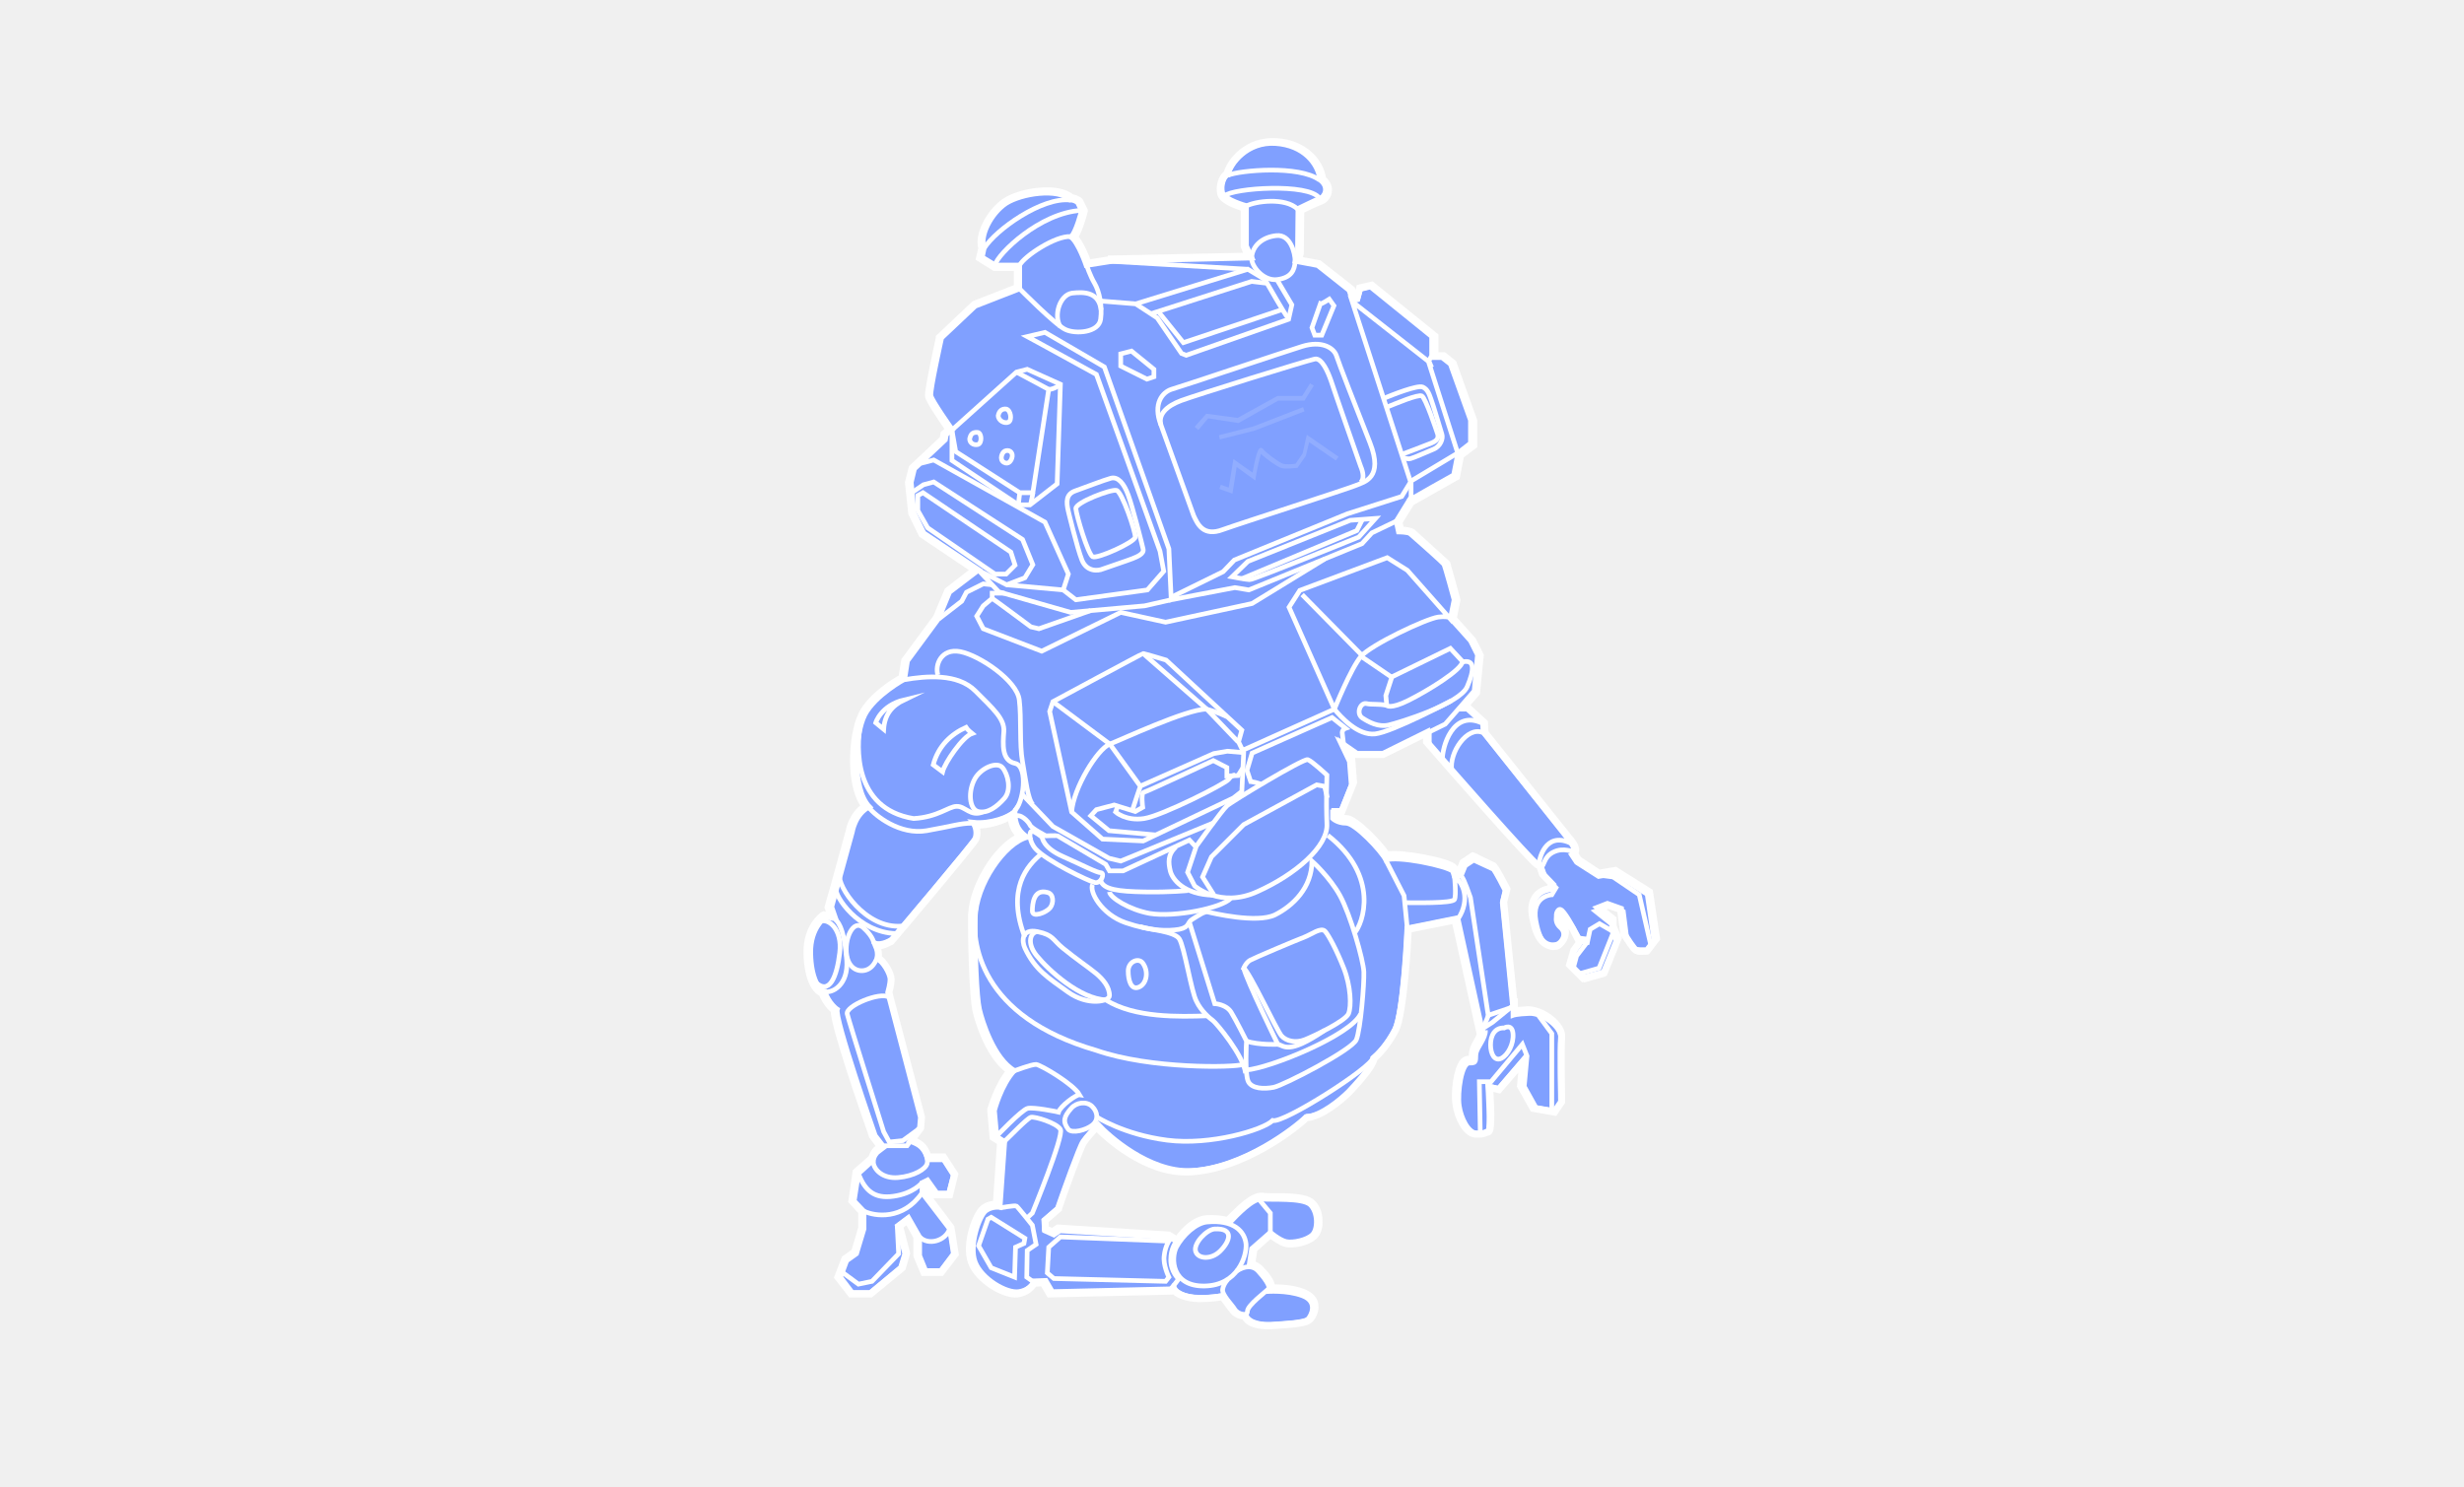
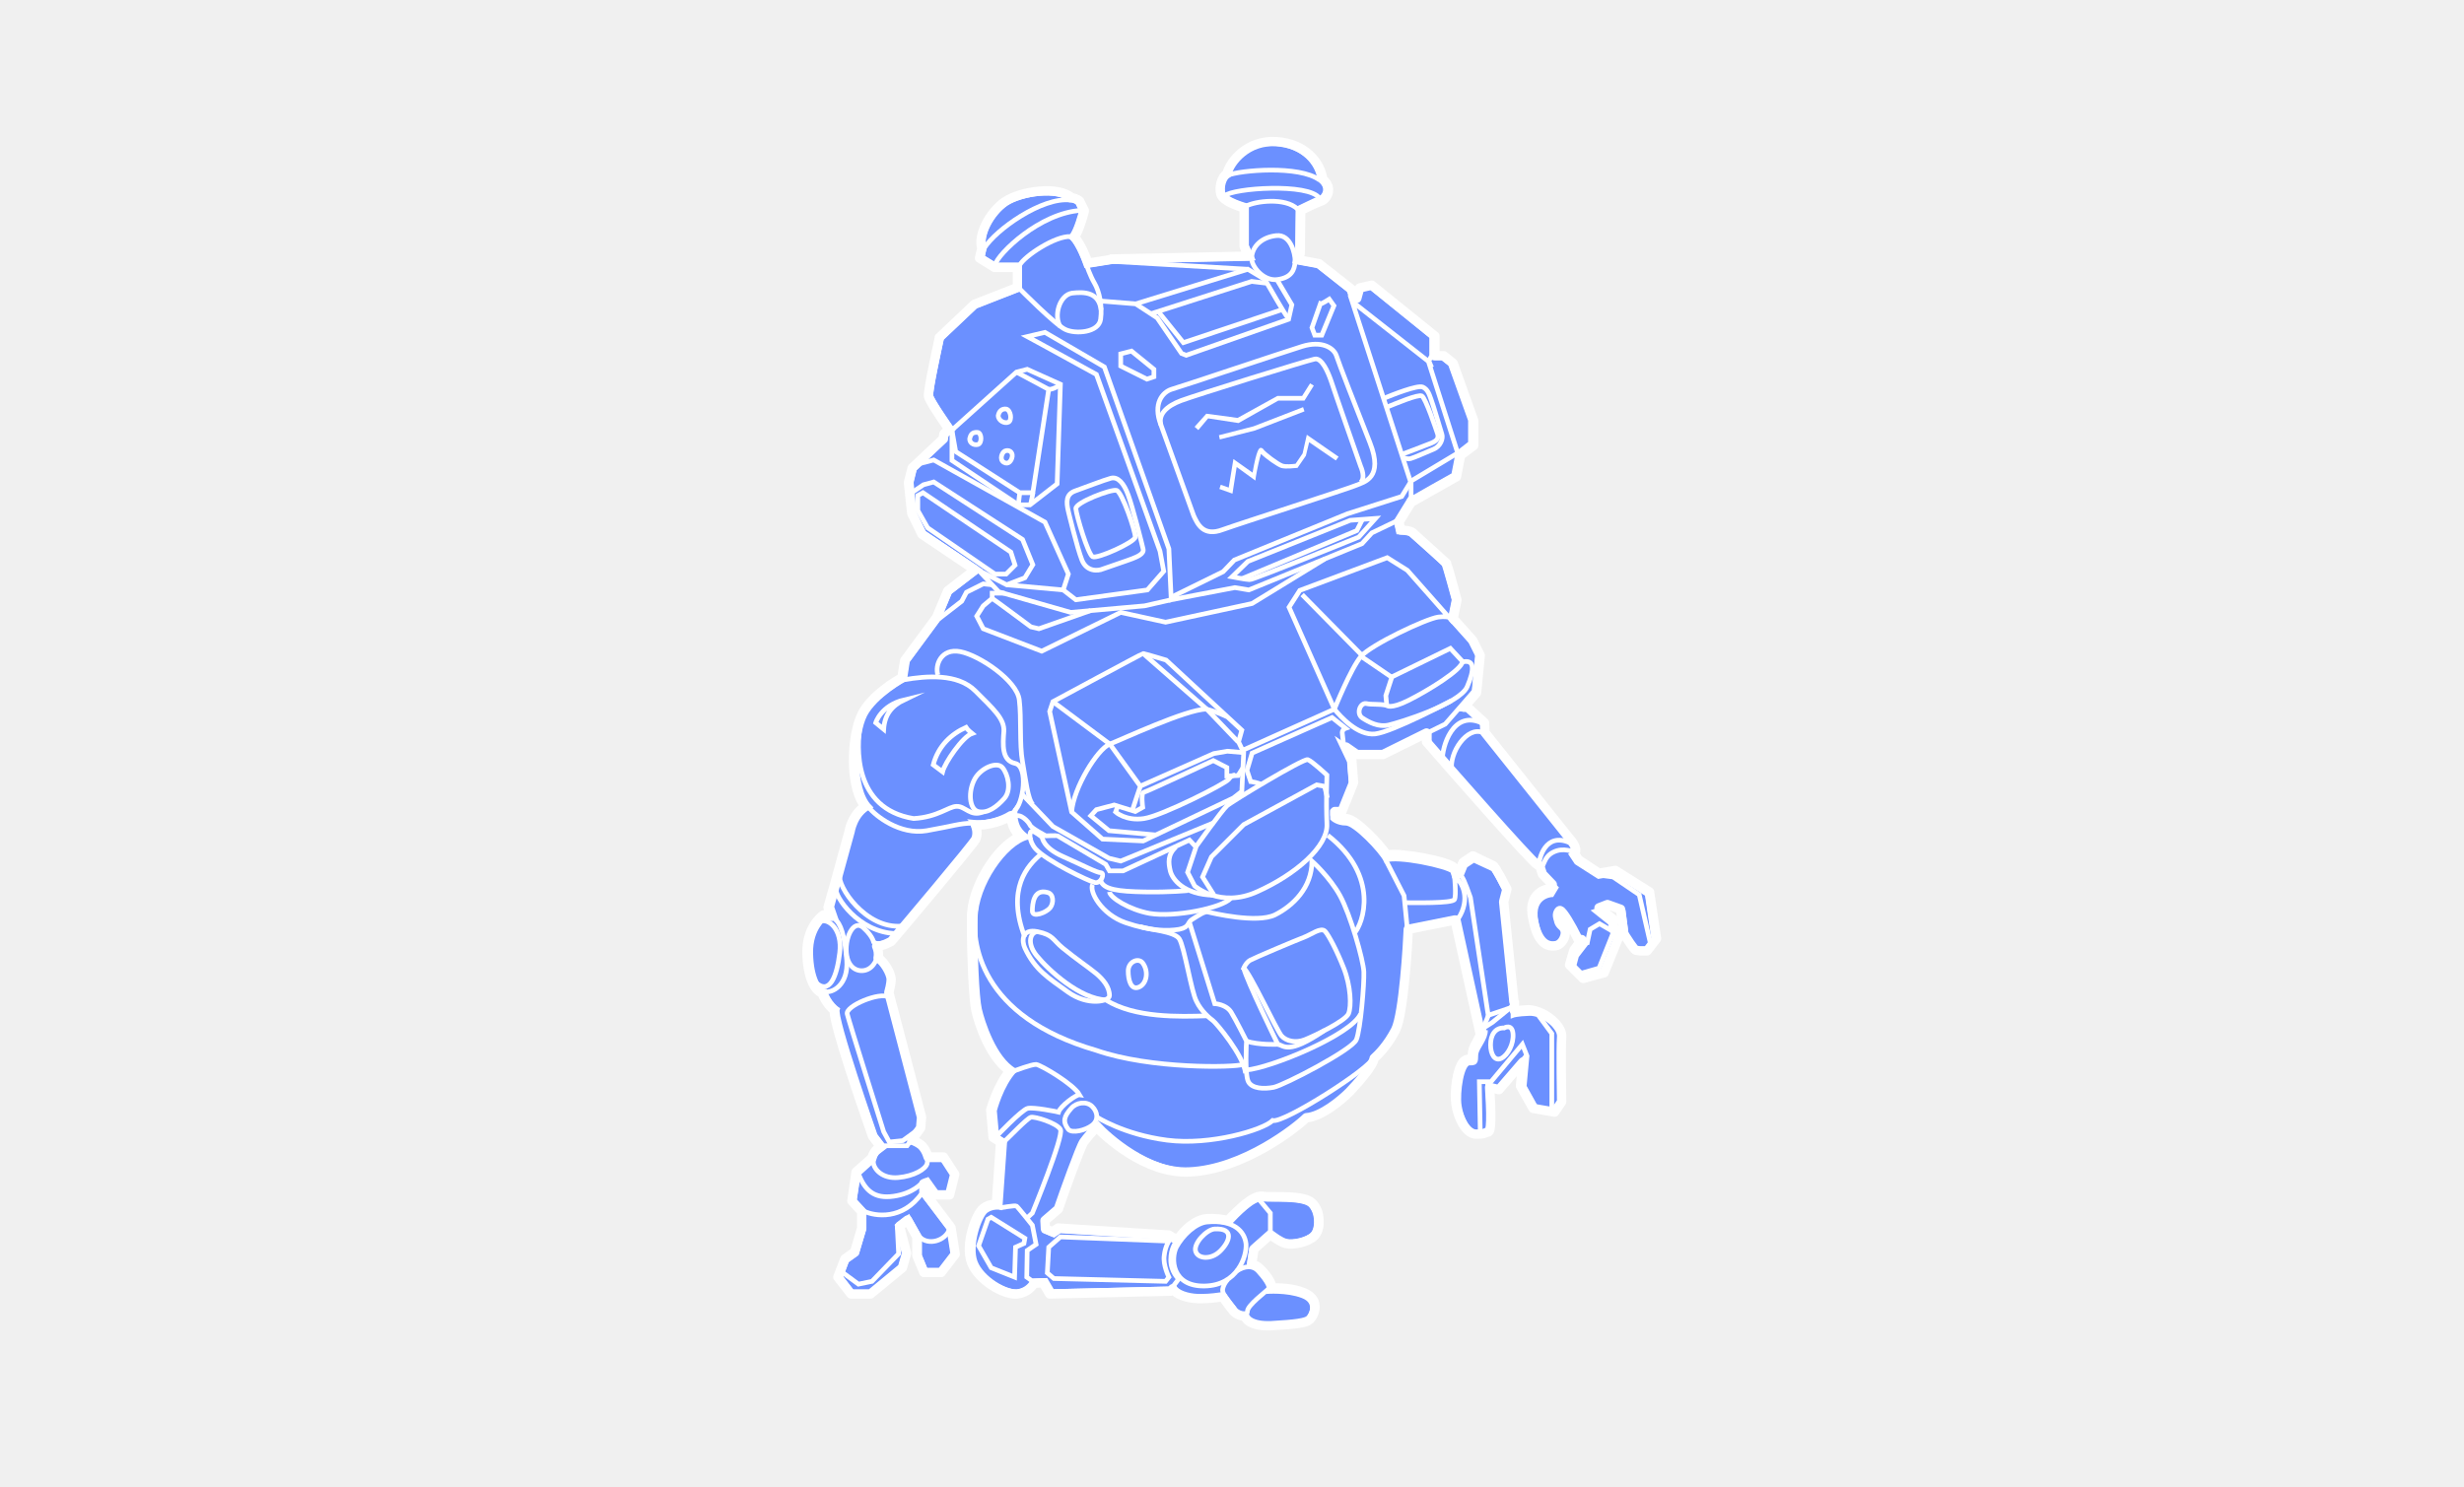
<svg id="bp-821" viewBox="0 0 527 318">
  <style type="text/css">
- 		.st0{fill:#80a0ff;stroke:#fff;stroke-width:1.5;stroke-miterlimit:10;}
+ 		.st0{fill:#6b90ff;stroke:#fff;stroke-width:2;stroke-miterlimit:10;stroke-linejoin:round;}
		.st1{fill:none;stroke:#fff;stroke-miterlimit:10;}
- 		.st2{fill:#fff2;}
+ 		.st2{fill:#fff;}
</style>
  <g>
    <path class="st0" d="M352.8,190.8l-7.3-4.6l-3.5,0.6l-4.4-2.9l-0.9-1.4c0.1-0.1,0.2-0.2,0.3-0.4c0.2-0.8-0.7-2.1-1.6-3.1   l-17.8-22.3l-0.1-2.1l-3.6-3.3h-0.8l2.7-3.1l0.8-8l-1.6-3.2l-4.2-4.7l0.8-3.9l0-0.1c-2-7.5-2.2-7.7-2.2-7.8   c-0.1-0.1-0.2-0.2-7.3-6.6c-0.4-0.3-1.5-0.5-2.5-0.5l-0.4-1.7l2.6-4.2c0.6-0.4,6-3.4,9.5-5.4l0.2-0.1l0.9-4.6l2.8-2.1V90l-4.4-12.3   l-2-1.6h-1.9v-4.2l-13.5-10.9l-2.6,0.6l-0.6,2.2l-0.4,0.1l-0.7-2l-7-5.5l-4.4-0.8l0.4-1.4l0.1-9.2c1.2-0.6,3.8-1.8,4.4-2   c0.6-0.2,1.3-0.9,1.5-1.9c0.1-0.6,0.1-1.7-1.2-2.8c-0.5-3.6-3.8-7.6-9.9-8c-6.2-0.4-9.9,4.2-10.6,6.9c-1.1,0.6-1.7,2.8-1.3,4.3   c0.4,1.5,3.7,2.6,5,3v8.2l0.9,2.1l-29,0.6l-0.1,0l-0.2,0l0,0.1l-5,0.8c-0.4-1.2-1.6-4.2-2.9-5.6c1-1.4,1.9-4.7,2.1-5.5l0-0.2   l-0.9-1.8l-0.1-0.2c0,0-0.7-0.6-1.7-0.7c-2.9-2.6-10.9-1.4-14.2,0.8c-3.4,2.3-5.9,7.3-5,10l-0.5,2.1l3.2,2h4.9v4.3l-9.2,3.6   l-7.5,7.1l0,0.1c-0.4,1.9-2.5,11.4-2.3,12.5c0.2,1,3.3,5.5,4.4,7.1l-1.1,0.9l-0.2,1.1l-6.6,6.2l-0.8,3.1l0.7,6.6l2.2,4.5l11.3,7.6   l-5.8,4.5l-2.4,5.7l-6.8,9.2l-0.6,3.7c-1.2,0.6-6.5,3.8-8.5,7.7c-0.3,0.6-0.6,1.4-0.9,2.3l0,0c0,0,0,0,0,0.1   c-1.4,5-1.5,13.5,1.5,17.4c-2.8,1.8-3.4,5.3-3.4,5.4l-3.3,12l0,0c0,0,0,0,0,0l-1.2,4.2l0.7,1.9l-1.6-0.3l-0.2,0.1   c-0.1,0.1-3.5,2.4-3.4,8.1c0.1,5,1.6,8,3.2,8.5c0.8,2.1,2.1,3.3,2.6,3.7c0,3.4,6.2,21.2,8.2,26.9l1.7,2.3l-0.9,0.7   c0,0-0.7,0.7-0.9,1.7l-3.4,3l-0.9,6.2l2.1,2.3v3.5l-1.5,5.1l-2.1,1.5l-1.5,3.9l2.8,3.6h4.2l6.8-5.6l0.9-3.1l-1.5-5.8l1.7-1.3l2,3.6   v4l1.5,3.6h3.7l3-3.9l-0.9-5.7l-5.8-7.7v-1.7l0.5-0.2l1.8,2.6h3.2l1.1-4.4l-2.4-3.7h-3.3c-0.3-1.1-1-2.3-1.8-2.8   c-0.6-0.4-1.2-0.7-1.7-0.8l1.9-2.6l0.2-2.3l-7-26.7c0.1-0.4,0.5-1.7,0.5-2.9c-0.1-1.3-1.5-3.7-2.8-4.5c0.2-0.9,0-1.8-0.3-2.5   c0,0,0,0,0,0c1.5,0,3-1,3.1-1l0.1-0.1c1.8-2.1,17.5-20.7,18-21.8c0.4-0.9,0.3-2.1-0.1-3c2.8,0.1,5.9-0.9,7.6-2   c0.2,2.4,1.1,3.6,2.1,4.4c-4.5,1.9-9.2,8.9-10.3,15l0,0c0,0.2-0.1,0.5-0.1,0.8c0,0.3-0.1,0.7-0.1,1c0,0.2,0,0.4,0,0.6   c0,0,0,0,0,0.1c0,0,0,0,0,0c0,0.5,0,1.1,0,1.7c0,6.7,0.4,15.4,0.9,17.9c0.6,2.8,3,10.2,7.3,13.1c-2.7,3.2-4,8.1-4.1,8.3l0,0.1   l0.5,5.8l1.6,1l-0.9,13.3c-0.7,0-1.8,0.1-2.8,0.9c-1.5,1.1-4,7.6-2.5,11.6c1.4,3.7,6.9,7,9.8,6.7c2.2-0.3,3.2-1.7,3.6-2.3l1.9-0.1   l1.4,2.4l25.9-0.6l0.4-0.5c0.8,1.2,2.9,2,5.5,2.1c0.2,0,0.3,0,0.5,0c2.2,0,3.9-0.3,4.7-0.4c0.4,0.6,0.9,1.2,1.3,1.8   c0.3,0.4,0.6,0.8,0.8,1c0.4,0.7,1.5,1.3,2.4,1.3c0.1,0,0.1,0,0.2,0c0.1,0.3,0.3,0.6,0.6,0.9c0.9,0.8,2.4,1.2,4.3,1.2   c0.2,0,0.4,0,0.7,0c5.3-0.3,7.6-0.6,8.3-1.3c0.5-0.4,1.4-1.9,1.1-3.3c-0.1-0.8-0.7-1.8-2.4-2.5c-2.4-1-5.3-1-6.9-1   c0.3-1.2-1.5-3.2-2.4-4.1c-0.5-0.5-1.1-0.8-1.8-1l0.5-3.2l3.5-3.1c0.7,0.5,2.1,1.6,3.3,1.9c1.6,0.4,4.8-0.3,6.1-1.6   c0.7-0.7,1.1-1.9,1-3.3c0-1.6-0.6-3-1.5-3.8c-1.4-1.3-5.1-1.3-8.1-1.3c-1,0-1.8,0-2.4-0.1c-2.2-0.3-5.2,2.9-7.5,5.2l0,0   c-1.2-0.3-2.7-0.5-4.5-0.4c-2.4,0.2-4.8,2.3-6.3,4.6l-1.8-1.1l-23.7-1.5l-1.2,0.8l-1.5-0.6l-0.1-1.8l2.9-2.5l0-0.1   c1.2-3.5,4.6-13,5.4-14.2c0.7-1,2.1-2.5,2.7-3.2c1.8,1.9,10.4,10,19.8,9.6c11.8-0.5,23.2-9.7,25.1-11.6c3.2-0.2,7.4-3.7,9.2-5.5   c1.2-1.3,5-5.3,5.3-7.2c0.9-0.8,2.9-2.8,4.6-6.1c1.7-3.4,2.6-18.7,2.7-21.5l10-2l5.3,24l0.4-0.3c-0.1,0.7-0.6,1.5-1,2.3   c-0.4,0.7-0.8,1.4-0.9,2.1c-0.1,0.4-0.1,0.7-0.1,1c0,0.2,0,0.5-0.1,0.6c0,0-0.1,0.1-0.7,0.1c-0.3,0-0.7,0.1-1.1,0.5   c-1.4,1.5-2,6.7-1.6,9.1c0.4,2.9,2.1,6.2,4.1,6.4c0.3,0,0.5,0,0.8,0c0.7,0,1.1-0.1,1.5-0.3c0.1-0.1,0.2-0.1,0.4-0.1   c0.4-0.1,1-0.3,0.4-9.6l2,0.5l5.1-5.9l-0.5,5.1l2.7,4.8l4.6,0.8l1.5-2.2l0-0.2c0-0.1-0.2-11.3,0-13.6c0.1-1-0.4-2-1.4-3.1   c-1.6-1.7-4-2.8-5.8-2.8c-1.5,0.1-2.4,0.2-2.9,0.2v-1l0,0l0-0.2v-0.7l-0.1,0l-2.2-21.4l0.7-2.7l-0.1-0.2c-2.3-4.5-2.7-4.7-2.8-4.8   c-0.4-0.2-3.8-1.8-4.1-2l-0.3-0.1l-2.1,1.4l-0.8,2h-0.8l-0.2-0.7l-0.1-0.2c-1.1-1.3-11.3-3.3-14.4-2.7c-1.4-2.2-6.7-7.8-8.7-7.8   c-1.2,0-2.1-0.5-2.4-0.8v-0.7h1.5l2.5-6.2l-0.4-5.1l-1.2-2.5l2.3,1.6h5.6l9.3-4.6v1.9l0.1,0.1c3.7,4.3,22.4,25.6,23.6,26.2   c0.2,0.1,0.3,0.1,0.5,0.2l0.6,1.8l2.1,2.2l-0.6,0.9c-0.6,0.1-1.9,0.4-2.8,1.5c-0.9,1.1-1.2,2.6-0.8,4.6c0.8,4.5,2.4,6.5,4.9,6.1   c0.9-0.1,1.7-1,2-2.1c0.3-1.2,0-2.4-0.9-3.1c-0.8-0.6-0.8-1.5-0.5-2c0.1-0.2,0.3-0.4,0.4-0.3c0.6,0.2,2.4,3.2,3.7,5.9l0.1,0.2   l0.8,0.1l-1.7,2.3l-0.9,3.1l2.9,2.9l4.5-1.2l3-7.4l-1.1-2.6v-1.5l-3-2.4l1.8-0.7l2.8,1l0.7,5.2l0.1,0.2c2.1,3.3,2.4,3.4,2.6,3.4   c0.2,0,0.5,0.1,0.8,0.1c0.5,0,1,0,1.3,0l0.2,0l2-2.6L352.8,190.8z" />
  </g>
  <g>
    <path class="st1" d="M306.2,78.6l-0.6-1.4l0.6-1.1V72l-13.1-10.6l-2.1,0.5l-0.6,2.2l-1.1,0.2l-0.8-2.2l-6.7-5.3l-4.8-0.9l0.5-1.9   l0.1-9.4c0,0,3.9-1.9,4.7-2.2c0.8-0.2,2.2-2.2,0-3.9c-0.4-3.5-3.5-7.4-9.5-7.8c-6-0.4-9.6,4.3-10.1,6.7c-0.9,0.2-1.6,2.3-1.2,3.8   c0.4,1.5,5.1,2.8,5.1,2.8v8.6l1.2,2.6L238,55.9l-5.7,0.9c0,0-1.7-5-3.3-6.1c1.1-0.9,2.3-5.6,2.3-5.6l-0.8-1.7c0,0-0.6-0.6-1.6-0.6   c-2.6-2.6-10.4-1.4-13.7,0.7c-3.3,2.2-5.7,7.1-4.7,9.6l-0.4,1.9l2.8,1.7h5.2v5.1l-9.5,3.7l-7.2,6.8c0,0-2.5,11.2-2.3,12.3   s4.6,7.3,4.6,7.3l-1.3,1.1l-0.2,1.1l-6.6,6.2l-0.7,2.9l0.6,6.5l2.1,4.3l11.8,7.9l-6.3,4.8l-2.3,5.6l-6.7,9.1l-0.6,3.9   c0,0-6.3,3.4-8.5,7.6c-2.2,4.3-2.8,15.8,1,19.7c-3.1,1.5-3.7,5.4-3.7,5.4l-4.4,16l0.9,2.6l-2.2-0.4c0,0-3.3,2.2-3.2,7.7   c0.1,5.5,1.9,8,3,8.1c0.9,2.7,2.7,3.9,2.7,3.9c-0.7,1.8,8.1,27,8.1,27l1.7,2.2h5.1l2.9-4l0.2-2.1l-7-26.7c0,0,0.6-1.5,0.5-2.8   c-0.1-1.3-1.8-4-3-4.3c0.6-1.2-0.3-3-0.5-3.5c1.5,0.6,3.6-0.8,3.6-0.8s17.4-20.6,18-21.7c0.6-1.1-0.2-3-0.5-3.3   c3.5,0.4,8-1.2,8.9-2.5c-0.1,3.5,1.3,4.7,2.7,5.7c-4.9,1.2-11.1,10.2-11.2,17.3c-0.1,7.1,0.3,16.9,0.9,19.5   c0.6,2.6,3.1,10.6,7.5,13.1c-2.9,3.1-4.3,8.6-4.3,8.6l0.5,5.5l1.7,1.1l-1,14.1c0,0-1.6-0.3-3,0.7c-1.4,1-3.7,7.4-2.3,11   c1.4,3.6,6.7,6.7,9.3,6.3s3.3-2.3,3.3-2.3l2.5-0.1l1.4,2.4l25.4-0.6l1.6-2.1c0,0-1.7-1.5-1.7-4.1s1.2-3.9,1.2-3.9l-1.5-0.9   l-23.4-1.4l-1.3,0.9l-2-0.9l-0.1-2.3l3-2.6c0,0,4.5-12.8,5.5-14.3c1-1.5,3.1-3.6,3.1-3.6c2.2,2.4,10.8,10.2,19.8,9.9   c12-0.5,23.6-10.2,24.9-11.6c2.9,0,7-3.2,9.1-5.4c2.1-2.2,5.3-5.9,5.2-7.1" />
    <path class="st1" d="M306.2,76.5h2.2l1.8,1.4l4.3,12v4.9l-2.7,2.1l-10,6v3.4l-3.2,5.2c0,0,0.5,2.3,0.5,2.3s2.1,0,2.5,0.4   c3,2.6,7.1,6.3,7.2,6.5c0.2,0.2,2.2,7.6,2.2,7.6l-0.8,4l4.3,4.8l1.5,3l-0.7,7.7l-6.2,7.1l-13.4,6.6h-5.3l-3.7-2.6l1.9,4l0.4,5   l-2.3,5.8h-1.7v1.4c0,0,1,1,2.9,1s7.5,5.9,8.5,7.9c2.5-1,13.3,1.3,14.3,2.4l0.3,1h1.5l0.9-2.2l1.8-1.2c0,0,3.7,1.7,4.1,1.9   c0.4,0.2,2.6,4.6,2.6,4.6l-0.6,2.6l2.2,22.1l-4.3,3.5l-2.2,1.4l-5.2-23.8l-10.9,2.2c0,0-0.8,18.1-2.6,21.7   c-1.8,3.6-4.1,5.6-4.7,6.1c0,1.9-19.1,14.1-21.4,13.4c-2,2-13.3,5.4-22.6,4.2c-9.3-1.2-15.1-5-15.1-5" />
    <path class="st1" d="M229.1,237.1c1.1-1.3,3.3-1.6,4.5-0.4c1.2,1.2,1.4,2.9,0,4c-1.4,1.1-4.3,1.8-5.1,0.9   C227.2,239.9,227.6,238.8,229.1,237.1z" />
    <path class="st1" d="M213,243.2c0,0,5.5-5.8,6.8-6.1c1.3-0.3,6.2,0.7,6.6,0.8c0.4-1.3,3.8-3.8,4.5-3.7c-1.3-2.3-8.3-6.4-9.3-6.5   c-1.1,0-4.7,1.4-4.7,1.4" />
    <path class="st1" d="M214.7,244.3c1.1-1,5-5.1,5.8-5.3s5.5,1.2,6.3,2.6c0.8,1.4-6,17.9-6,17.9l-1.3,1.2" />
    <path class="st1" d="M213.8,258.4c0,0,3.3-0.6,3.6-0.4c0.3,0.2,3.4,4.1,3.4,4.1l0.8,4.1l-1.9,1.3l-0.1,5.7l1.4,1" />
    <polygon class="st1" points="212,260.4 219.2,264.9 219,266 217.2,266.8 217,273.2 212,271.2 209.3,266.5 211.3,260.8  " />
    <path class="st1" d="M226.8,264.6l-2.5,2.2l-0.3,5.5l1.4,1.2l23.9,0.6l0.7-0.9c0,0-1.3-2.6-1-4.6c0.2-1.9,1-3.1,1-3.1L226.8,264.6z   " />
    <path class="st1" d="M305.7,156.7v2.6c0,0,22.3,25.5,23.5,26.1c1.2,0.6,0.6-1.9,3-3.1c2.4-1.2,4.2,0.2,4.4-0.4   c0.2-0.6-1.5-2.7-1.5-2.7l-17.9-22.5l-0.1-2l-3.3-3H312" />
    <path class="st1" d="M329.1,185.4c0-1.7,1.4-7.5,6.7-5.1" />
    <path class="st1" d="M310.5,164.8c-0.6-3.8,3.3-9.5,6.6-8.1" />
    <path class="st1" d="M308.5,162.6c-0.1-2.7,2.2-10.9,8.5-7.9" />
    <polyline class="st1" points="301,198.7 300.3,191.6 296.5,184.2  " />
    <path class="st1" d="M300.4,193.1c1.8,0,10.3,0.2,10.7-0.7c0.4-0.9,0-4.8,0-4.8c1.7,1,3.5,4.7,0.8,8.9" />
    <line class="st1" x1="318.3" y1="217.3" x2="317.1" y2="220.3" />
    <path class="st1" d="M210.5,53.1c2.5-4,12.4-11,18.4-10.3" />
    <path class="st1" d="M212.8,56.7c0.6-2.4,9.6-11.2,18.5-11.7" />
    <path class="st1" d="M218.1,56.7c1-1.9,7.6-6.3,10.9-6.1" />
    <path class="st1" d="M218.1,61.8c0,0,7.7,7.8,9.8,8.7c2.1,1,7.1,0.7,7.5-2.2s-0.3-6-1.3-7.7c-1-1.7-1.7-3.9-1.7-3.9" />
    <path class="st1" d="M226.8,69.9c-1.5-2.3-0.2-6.8,2.5-7.2c2.7-0.3,5.7-0.2,6.2,3.6" />
    <path class="st1" d="M267.7,55.2c-0.1,1.7,2.5,5,5.5,4.6c3-0.4,3.7-2,3.8-3.9c0-1.8-1-5.8-4-5.5S267.8,52.6,267.7,55.2z" />
    <polyline class="st1" points="235.5,64.4 242.9,65 247.5,68 252.7,75.6 253.7,76 275.6,68.3 276.3,65.2 273.1,59.8  " />
    <path class="st1" d="M275.4,67.9c-0.4-0.3-4.4-7.3-4.4-7.3l-3.3-0.4l-21.5,6.9" />
    <polyline class="st1" points="247.7,66.6 253.1,73.3 274.3,66.2  " />
    <polyline class="st1" points="242.9,65 266.9,57.6 271.2,60.2  " />
    <line class="st1" x1="266.9" y1="57.6" x2="237.6" y2="55.9" />
    <polygon class="st1" points="203.6,92 217.4,79.6 219.7,79 226.8,82.2 226.1,103.5 220.3,108 217.8,108 203.6,98.5  " />
    <polyline class="st1" points="217.4,79.6 224.3,83.3 220.9,105.4 218.1,105.4 204.4,96.6 203.6,92  " />
    <path class="st1" d="M224.3,83.3c1.2,0,2.4-1,2.4-1" />
    <line class="st1" x1="218.1" y1="105.4" x2="217.8" y2="108" />
    <path class="st1" d="M220.9,105.4c0,0.4-0.5,2.6-0.5,2.6" />
    <path class="st1" d="M209.1,92.5c0.9,0.1,1,2.4,0,2.6c-1,0.2-1.8-0.5-1.7-1.3C207.6,93,207.9,92.4,209.1,92.5z" />
    <path class="st1" d="M215.2,87.5c1,0.2,1.3,2.4,0.5,2.8s-2.2-0.3-2.2-1.4C213.7,87.9,214.3,87.4,215.2,87.5z" />
    <path class="st1" d="M214.9,96.5c0.9-0.4,1.7,0.2,1.6,1.1s-0.8,1.9-1.8,1.3S214.3,96.8,214.9,96.5z" />
    <polygon class="st1" points="196.3,109.2 196.3,106 197.4,105.4 216.2,118.1 217.1,120.9 215.2,122.8 212.8,122.8 198.4,112.9  " />
    <polyline class="st1" points="215.3,125.1 227.4,126.2 228.5,122.8 223.5,111.7 199.7,98.4 197,99.1  " />
    <polyline class="st1" points="227.4,126.2 230.1,128.3 245.4,126.2 248.9,122.2 248.1,117.9 234.5,80.1 222.1,73.3 219.7,72    223.5,71.1 236.2,78.5 250,117.4 250.5,128.3 264.1,125.7 267.1,126.2 291.3,116.3 293.4,114 298.6,111.5  " />
    <polyline class="st1" points="250.5,128.3 244.8,129.6 229,131 213.6,126.6 209.3,122 215.3,125.1 219.2,123.6 220.9,120.8    218.7,115.4 199.7,103.1 197.5,103.7 195,105.4  " />
    <path class="st1" d="M301.3,107.1c0.1-0.2,9.6-5.5,9.6-5.5l0.9-4.6l-6.3-19.7l-16.3-12.8l12.5,38.6l-1.9,3.1l-11.6,3.7l-24.2,9.9   l-2.4,2.5l-11.2,5.5" />
    <path class="st1" d="M266.9,120.1l-3.4,3.3c0,0,3.2,0.6,3.8,0.6c0.6,0.1,23.3-9.1,23.3-9.1l3.6-4l-5.4,0.4L266.9,120.1z" />
    <polyline class="st1" points="265.6,123.8 290.2,113.5 291.4,111.1  " />
    <path class="st1" d="M255.3,110.3c0.8,1.7,2,4.6,6.2,3c4.2-1.5,27-8.8,28.6-9.5s5.9-1.5,2.9-9.1s-6.7-17.1-7.2-18.7   c-0.6-1.6-3.1-3.2-7.3-1.9c-4.2,1.3-26.2,8.7-28,9.2c-1.8,0.6-4,3-2.2,7.6C250,95.6,255.3,110.3,255.3,110.3z" />
    <path class="st1" d="M248.3,90.9c-0.6-2.2,1.1-4,4.3-5.2c3.2-1.2,27-8.6,28.6-8.9c1.5-0.3,2.8,2.7,3.5,4.7   c0.6,1.9,5.8,16.8,6.3,18.2c0.6,1.4,0.8,2.8,0,3.5" />
    <path class="st1" d="M282.4,65c0.2,0.1,1.9-1,1.9-1l1,1.4l-2.6,6.3h-1.5l-0.6-1.6L282.4,65z" />
    <polygon class="st1" points="246.8,80.6 246.8,79 242,75.1 239.7,75.7 239.7,78.3 245.3,81.1  " />
    <path class="st1" d="M228.5,109.4c-0.5-2.1-0.5-3.7,1.5-4.4c2-0.7,6.1-2.3,7.6-2.7c1.5-0.4,2.8,1.1,3.7,3.6   c0.9,2.4,3,10.6,3.2,11.6s-1.3,1.6-2.3,2s-5.2,1.8-6.3,2.2c-1.1,0.5-3.5,0.6-4.5-1.9S228.5,109.4,228.5,109.4z" />
    <path class="st1" d="M296,85.2c1.7-0.7,7.2-2.9,8.3-2.4c1.1,0.5,1.4,1.6,1.8,2.7c0.4,1,2,6.5,2.3,7.4c0.3,0.9-0.3,2.6-1.8,3.2   c-1.5,0.6-4.1,1.8-4.9,2c-0.8,0.2-1.7-0.3-1.7-0.3" />
    <path class="st1" d="M296.6,87.1c2-0.8,6.7-2.8,7.5-2.4s3.1,7.3,3.4,8.2c0.2,0.9-0.2,1.4-1.4,1.9c-1.2,0.5-6.3,2.4-6.3,2.4" />
    <path class="st1" d="M230.1,108.8c-0.1-1.3,7.5-4.2,8.7-3.9s4.1,8.9,4,10c-0.1,1.1-8.1,4.7-9.1,4.2   C232.7,118.6,230.2,110.2,230.1,108.8z" />
    <path class="st1" d="M193.4,145.4c4.7-0.8,11.4-1.4,15.2,2.4c3.9,3.9,6.3,6,6.1,8.7c-0.2,2.7-0.5,6.2,2.4,6.8s1.8,8.8-0.2,10.2" />
    <path class="st1" d="M208.5,166.6c1.3-2.3,4.7-3.8,5.9-2.4c1.2,1.4,2,4.8,0.4,6.6c-1.6,1.8-3.6,3.3-5.6,2.8   C207.3,173.1,207,169.3,208.5,166.6z" />
    <path class="st1" d="M201.6,165.1c0.5-2,4.3-7.5,6.3-8.2c0,0-1-0.8-1.3-1.3c-3.1,1.4-5.9,3.9-7,8L201.6,165.1z" />
    <path class="st1" d="M193.4,149.7c-2.7,1.3-4.2,3.2-4.4,6.3l-1.7-1.4C187.3,154.6,188.4,150.9,193.4,149.7z" />
    <path class="st1" d="M184,155.2c-0.8,4.3-1.6,17.8,11.4,19.9c5.2-0.3,7.5-2.6,9.2-2.6c1.8-0.1,3,2.3,5.6,1.2" />
    <path class="st1" d="M185.8,172.7c1.4,1.8,6.7,6,12.4,5c5.7-1,7.1-1.6,9.7-1.6" />
    <path class="st1" d="M179.6,187.1c-0.6,2.4,5.5,11.7,13.3,11" />
    <path class="st1" d="M178.8,190c-0.4,1.6,4.8,9.5,12.8,9.7" />
    <path class="st1" d="M176.2,212.1c1.8,0.5,5.3-1.4,4.9-6.7c-0.4-5.4-1.4-8-2.5-8.7" />
    <path class="st1" d="M175.5,197.1c1.7-0.7,4.7,1.7,4.1,6.7c-0.6,5.1-2.2,9.3-5.3,6.2" />
    <path class="st1" d="M190.1,213.3c-1.9-1.2-9.3,1.9-8.9,3.6c0.4,1.7,7.8,25.2,7.8,25.2l1.2,2.2l2.9-0.3l3.7-2.7" />
    <path class="st1" d="M186.9,201.9c0,0,0.1-1.3-2.2-3.4c-2.2-2.1-4.2,2.4-3.6,5.9c0.6,3.5,3.6,3.9,5.2,2.5c0.8-0.7,1.1-1.6,1.1-1.6" />
    <path class="st1" d="M208.7,194.2c-1.2,7.5,0.9,23.3,25.8,30.5c11.5,4,29.5,3.7,31.4,3" />
    <path class="st1" d="M222.8,182.6c-3.1,2.5-7.6,7.6-3.6,17.9" />
    <path class="st1" d="M258.2,217.3c-5.9,0.2-15.5,0.5-21.7-3.4" />
    <path class="st1" d="M224,190.9c1.4,0.3,1.4,2.3,0.6,3.3s-3.8,2.2-3.8,0.7C220.8,193.3,221.1,190.1,224,190.9z" />
    <path class="st1" d="M244.4,206c-0.9-1.2-3.1-0.3-3.1,1.7s0.6,4.1,2.2,3.5C245.2,210.6,245.8,207.9,244.4,206z" />
    <path class="st1" d="M219.2,202.8c-0.7-1.5-0.7-4.2,2.7-3.5s3.2,1.7,5.4,3.5c2.8,2.3,5.5,4.1,7.2,5.5c1.4,1.2,2.8,2.8,2.8,4.7   c0,1.2-4.6,2.3-8.9-0.8C224.1,209.1,221.4,207.5,219.2,202.8z" />
    <path class="st1" d="M222,199.3c-1.6,0-2.5,2.4-0.3,5.1c2.6,3.2,9.3,9.3,14.9,9.5" />
    <path class="st1" d="M237.3,190.8c0.1,1.2,4.2,3.8,8.6,4.6c5.4,0.9,15.5-1.2,17.3-3.2" />
    <path class="st1" d="M254.3,197l5.5,17.7c0,0,2.4,0.1,3.5,1.8c1,1.6,3.3,6.2,3.3,6.2s-0.4,7.2,0.4,8.7s3.3,1.6,5.4,1.2   c2.1-0.4,16.8-8,17.7-10.2c0.9-2.2,1.7-12,1.6-14.5c-0.1-2.5-2.9-12.3-5.1-16.3c-2.2-4-6-7.4-6-7.4c0,5.7-4.1,9.6-7.9,11.5   c-3.9,1.9-13.5-0.4-14.3-0.6s-2,0.7-3.3,1.5c-1.3,0.7-0.5,1.7-2.9,2.2c-2.4,0.4-6.1,0.4-11.4-1.4c-5.3-1.8-7.9-6.8-7.1-8.2" />
    <path class="st1" d="M243.8,198.2c2,0.7,7.3,1,8.4,2.6s2.6,11.4,3.7,13.4c1,2.1,2.8,3.6,3.5,4.1c0.7,0.5,6.6,7.5,7,11.3" />
    <path class="st1" d="M266.5,228.9c5.2-0.4,22.5-7.5,24.5-12" />
    <path class="st1" d="M266,207.1c1.2,0.7,7.1,13.4,8.1,14.5c1,1.1,3,1.6,5,0.8c2-0.8,8.5-3.9,9.3-5.5c0.7-1.6,0.5-6-1-9.8   c-1.5-3.8-3.2-7-4-7.9c-0.9-0.9-2.9,0.7-4.5,1.3c-1.6,0.6-10.6,4.4-11.5,4.9S266,207.1,266,207.1z" />
    <path class="st1" d="M266,207.1c0.6,2.6,7.3,16.3,7.3,16.3s-4,0.2-6.8-0.7" />
    <path class="st1" d="M273.3,223.4c1.3,0.2,2.1,2.4,10-3" />
    <path class="st1" d="M289.7,199.6c1.8-2,5.5-12.1-5.7-20.9" />
    <path class="st1" d="M221.5,181.6c-1.5-1.7-1.4-3.8-0.8-3.8c0.6,0,2.2,1.3,2.2,1.3s0.1,2.2,4.4,4.1s7.3,3.5,8.2,3.5   c0.8,0.1,0.1,2.3-1.3,2.1C232.8,188.5,223.9,184.2,221.5,181.6z" />
    <path class="st1" d="M235.4,188.3c0.5,2,3.8,2.4,9.4,2.5c5.6,0.1,9.3-0.3,9.3-0.3" />
    <path class="st1" d="M251.5,181.2c-1.8,1.6-1.6,3.4-1.2,5.1s2.8,5.1,9.3,5.2" />
    <path class="st1" d="M216.9,174.7c1.3-0.9,3.1,1.1,3.4,1.8c0.3,0.7,3.4,2.3,3.4,2.3s2.3-0.1,2.5,0c0.2,0.1,10.3,6.1,10.3,6.1   l0.8,1.4h2.9l14.2-6.6l1.4,1.5l-1.8,5.4l1.5,2.9c0,0,5.5,4.9,13.5,1.2c8-3.6,15.1-9.6,14.8-14.5c-0.2-4.9,0-10.4,0-10.4   s-3.2-3-4.1-3.3c-0.9-0.3-16.2,8.9-17.3,9.9s-6.6,8.7-6.6,8.7" />
    <polyline class="st1" points="259.6,176 239.7,184.2 237.2,183.6 225.2,176.8 218.6,169.9  " />
    <path class="st1" d="M200.6,144.4c-0.7-2.1,0.7-5.8,4.8-5c4.1,0.8,12.1,6.2,12.6,10.3c0.5,4.1,0,9.4,0.7,13.3s1.1,7.9,2.2,9.1" />
    <polyline class="st1" points="200.8,132.4 205.7,128.6 206.7,126.7 210.3,124.9 212.2,125.1  " />
    <polyline class="st1" points="214.9,126.9 212.2,126.9 212.2,128 210.3,129.6 208.9,131.8 210.3,134.5 222.8,139.3 239.7,131    249.3,133.1 267.8,129.1 283.3,119.6  " />
    <path class="st1" d="M212.2,128c0.5,0.3,8.3,6.1,8.3,6.1l1.7,0.4l11.1-3.9" />
    <path class="st1" d="M225.2,150.1c0,0,19.1-10.3,19.3-10.3s4.9,1.4,4.9,1.4l16.2,15l-0.7,2.5l1.1,2.3l-0.4,8.3l-1.8,1.4l-19.3,9.2   l-8.7-0.4l-6.6-5.8l-4.7-21.5L225.2,150.1z" />
    <path class="st1" d="M229.2,173.7c0.4-5.2,5.5-13.4,8.1-14.5c2.6-1,16.5-7.5,20.7-7.5c2.1,0.5,4.4,1.6,4.4,1.6" />
    <polyline class="st1" points="244.5,139.8 258.1,151.7 264.8,158.7  " />
    <path class="st1" d="M247.1,178.6l-9.9-0.9l-3.9-3.2l1.2-1.3l3.8-1l4.5,1.4l1.6-0.9c0,0-0.4-3,0.2-3.2c0.6-0.1,14.9-6.8,14.9-6.8   l2.9,1.5v1.8l2.4-0.1l1-1.6" />
    <path class="st1" d="M242.2,173.3c0.1-0.4,1.7-5.1,1.7-5.1l-6.5-9l-12.2-9.1" />
    <polyline class="st1" points="243.8,168.2 259.6,161.2 262.5,160.7 266,161  " />
    <path class="st1" d="M239.1,172.4l-0.5,1.3c0,0,2.2,2,6.1,1.4c3.9-0.6,17.5-7.5,18.1-8.4c0.6-0.9,1.3-0.9,1.3-0.9" />
    <path class="st1" d="M269.8,167.9c-0.5-0.5-2.3-0.7-2.3-0.7l-0.8-2.4l1.1-3.7l17.1-7.6l2.9,2.3c0,0-0.9,0.3-0.7,1.2   c0.1,1,0.3,2.4,0.3,2.4" />
    <line class="st1" x1="278.5" y1="127.2" x2="291.5" y2="140.4" />
    <path class="st1" d="M266,160.4l19.4-8.7l-9.7-21.8l2.3-3.6l18.7-7l4.3,2.7l9.2,10.4c0,0,0.1-0.7-2.6-0.4   c-2.7,0.4-14.3,5.9-16.5,8.4c-2.2,2.6-5.7,11.3-5.7,11.3c1.4,1.7,5,5.7,8.7,5.3s16.3-7.1,16.3-7.1" />
    <path class="st1" d="M312.8,141.5l-2.6-2.8l-12.5,6.1l-1.3,4l0.2,2.1c0,0,0.7,0.9,4.7-1.1S312.7,143.3,312.8,141.5z" />
    <path class="st1" d="M296.6,150.9c-1.8-0.4-3.1-0.1-4.4-0.4c-1.3-0.2-2.2,2.2-0.8,3.1c1.4,0.9,3.4,2,5.6,1.5   c2.2-0.5,15.2-4.5,16.8-8.2c1.6-3.7,1.6-5.9-1-5.3" />
    <line class="st1" x1="291.1" y1="140.4" x2="297.7" y2="144.9" />
    <polygon class="st2" points="256.3,92 255.5,91.3 258,88.5 264.7,89.4 273.2,84.7 278.5,84.7 280.2,82 281,82.5 279,85.7    273.4,85.7 264.9,90.5 258.4,89.5  " />
    <path class="st2" d="M263.6,105.6l-2.8-1l0.3-0.9l1.7,0.6l1-6.1l4.1,2.9c0.9-5.1,1.4-5.2,1.7-5.3c0.2,0,0.5,0.1,0.6,0.3   c0.4,0.6,3.3,2.8,4.2,3.1c0.6,0.2,2,0.1,2.7,0l1.5-2.2l0.9-4l6.8,4.7l-0.6,0.8l-5.7-3.9l-0.7,2.9l-1.8,2.6l-0.2,0   c-0.2,0-2.3,0.3-3.3,0c-0.9-0.3-3.3-2-4.3-3c-0.3,0.9-0.8,3.1-1.1,4.9l-0.1,0.8l-4-2.9L263.6,105.6z" />
    <polygon class="st2" points="260.9,94 260.7,93.1 268.1,91.2 278.7,87.1 279,88 268.4,92.1  " />
    <path class="st1" d="M259.8,262.9c-1.7,0.1-4.5,3-4.1,4.7s3.3,2,5.3,0C263.1,265.5,264,262.7,259.8,262.9z" />
    <path class="st1" d="M258.2,261.4c-2.4,0.2-5.2,2.8-6.6,5.4c-1.2,2.4-1,8.4,6,8.3c7.1-0.1,9.1-6.4,8.9-9   C266.2,263.4,263.9,260.9,258.2,261.4z" />
    <path class="st1" d="M251.1,275.1c0.1,1.2,2.2,2.4,5.3,2.4c3.2,0.1,5.5-0.5,5.5-0.5" />
    <path class="st1" d="M264.5,271.9c1.7-1.1,3.4-1.3,4.6,0c1.2,1.3,2.7,3.3,2.2,3.8c-0.5,0.6-4.5,3.5-4.5,4.8s-2.2,0.5-2.7-0.4   c-0.5-0.9-2.8-3.1-2.6-4.3c0.2-1.2,1.1-2.1,1.1-2.1" />
    <path class="st1" d="M266.5,281c0.1,1.4,2.1,2.4,5.2,2.3c3-0.2,7.2-0.4,8-1.1c0.7-0.7,2.3-3.7-1.1-5c-3.4-1.3-7.8-0.9-7.8-0.9" />
    <path class="st1" d="M262.8,261.8c2-2.1,5.2-5.5,7.2-5.3c2,0.2,8.5-0.3,10.2,1.2c1.7,1.6,1.7,5.2,0.5,6.4s-4.2,1.8-5.6,1.5   c-1.4-0.3-3.4-2-3.4-2l-4,3.5l-0.6,3.9" />
    <polyline class="st1" points="271.7,263.6 271.7,259.5 269.2,256.5  " />
    <path class="st1" d="M321.7,219.9c-1.9-0.1-2.9,1.5-2.9,3.6c0,2,0.9,3.6,2.3,2.9s2.7-3.1,2.5-5.3S321.7,219.9,321.7,219.9z" />
    <path class="st1" d="M317.7,220.4c0.1,1.7-1.7,3.5-2,4.9c-0.2,1.4,0.3,2.2-1.4,2.1c-1.7-0.1-2.6,6.3-2.2,9.1c0.4,2.8,2,5.8,3.7,5.9   c1.7,0.2,1.8-0.2,2.4-0.4c0.6-0.2,0-9.7,0-9.7l2.3,0.5l5.9-6.9" />
    <path class="st1" d="M316.6,242.4l-0.2-11h2.5l6.7-8l1,2.5l-0.6,6.5l2.5,4.5l4.1,0.7l1.2-1.8c0,0-0.2-11.3,0-13.7s-3.9-5.4-6.7-5.3   c-2.7,0.1-3.5,0.4-3.5,0.4v-1.8l-5.3,1.8l-3.8-25.2c0,0-1.4-4.1-1.9-4.5" />
    <polyline class="st1" points="331.9,237.6 331.9,221.1 329.1,217.3  " />
    <path class="st1" d="M329.7,185.4l0.8,2.2l2.3,2.3l-0.9,1.5c0,0-4.4,0.2-3.4,5.6c1,5.4,2.9,5.9,4.3,5.7c1.4-0.2,2.5-3,0.9-4.3   c-1.6-1.4-0.7-3.5,0.4-3.1c1,0.3,4,6.1,4,6.1l1.4,0.2l0.6-2.8l2-1.2l2.6,1.5v-1.4l-3.5-2.8l2.8-1l3.2,1.1l0.7,5.5   c0,0,2,3.1,2.3,3.2c0.3,0.1,1.9,0,1.9,0l1.7-2.2l-1.5-10.2l-6.9-4.4l-3.5,0.6l-4.7-3l-1.4-2.1" />
    <polyline class="st1" points="339.5,201.5 337.2,204.5 336.5,207.1 339,209.6 342.9,208.5 345.7,201.5 344.7,198.9  " />
    <polyline class="st1" points="337.8,208.3 342,207.1 345,199.6  " />
    <polyline class="st1" points="353.1,202.3 350.6,191.4 345,187.6 341.9,187.2  " />
    <path class="st1" d="M189.4,245.2l-1.7,1.3c0,0-1,0.9-0.9,2.2c0.1,1.4,1.9,3.5,5.3,3.2s5.9-1.8,6.2-3c0.3-1.2-0.6-3-1.7-3.8   c-1-0.7-2.2-1-2.2-1" />
    <polyline class="st1" points="198.4,248.1 201.8,248.1 203.9,251.4 202.9,255.2 200.4,255.2 198.4,252.4 197.2,253 197.2,255.2    203.1,262.9 203.9,268.2 201.2,271.8 198,271.8 196.7,268.6 196.7,264.6 194.3,260.4 191.9,262.2 193.5,268.2 192.6,271.1    186.1,276.5 182.3,276.5 179.8,273.2 181.1,269.7 183.2,268.2 184.8,262.9 184.8,259.1 182.7,256.9 183.6,251.1 186.9,248.1  " />
    <path class="st1" d="M183.6,251.1c1.4,3.5,3.3,5.4,7.5,4.8c4.3-0.6,6.1-2.9,6.1-2.9" />
    <path class="st1" d="M184.8,259.1c2.3,1.1,8.3,2,12.4-3.9" />
    <path class="st1" d="M196.7,264.6c1.8,1.9,5.5,0.9,6.4-1.7" />
    <polyline class="st1" points="180.2,272.2 183.6,274.7 186.5,274.1 192.2,268.2 191.9,262.2  " />
    <polyline class="st1" points="259.6,191.4 257.2,187.6 259.1,183.3 266,176.4 281.6,167.9 283.3,168.2 283.9,170.7  " />
    <path class="st1" d="M266.5,44.1c2-1.1,8.4-1.9,11,0.6" />
    <path class="st1" d="M261.9,41.9c1.8-1.7,18.1-2.8,20.3,0.5" />
    <path class="st1" d="M262.6,37.5c2.6-1.1,15.3-2.2,19.6,1" />
  </g>
</svg>
